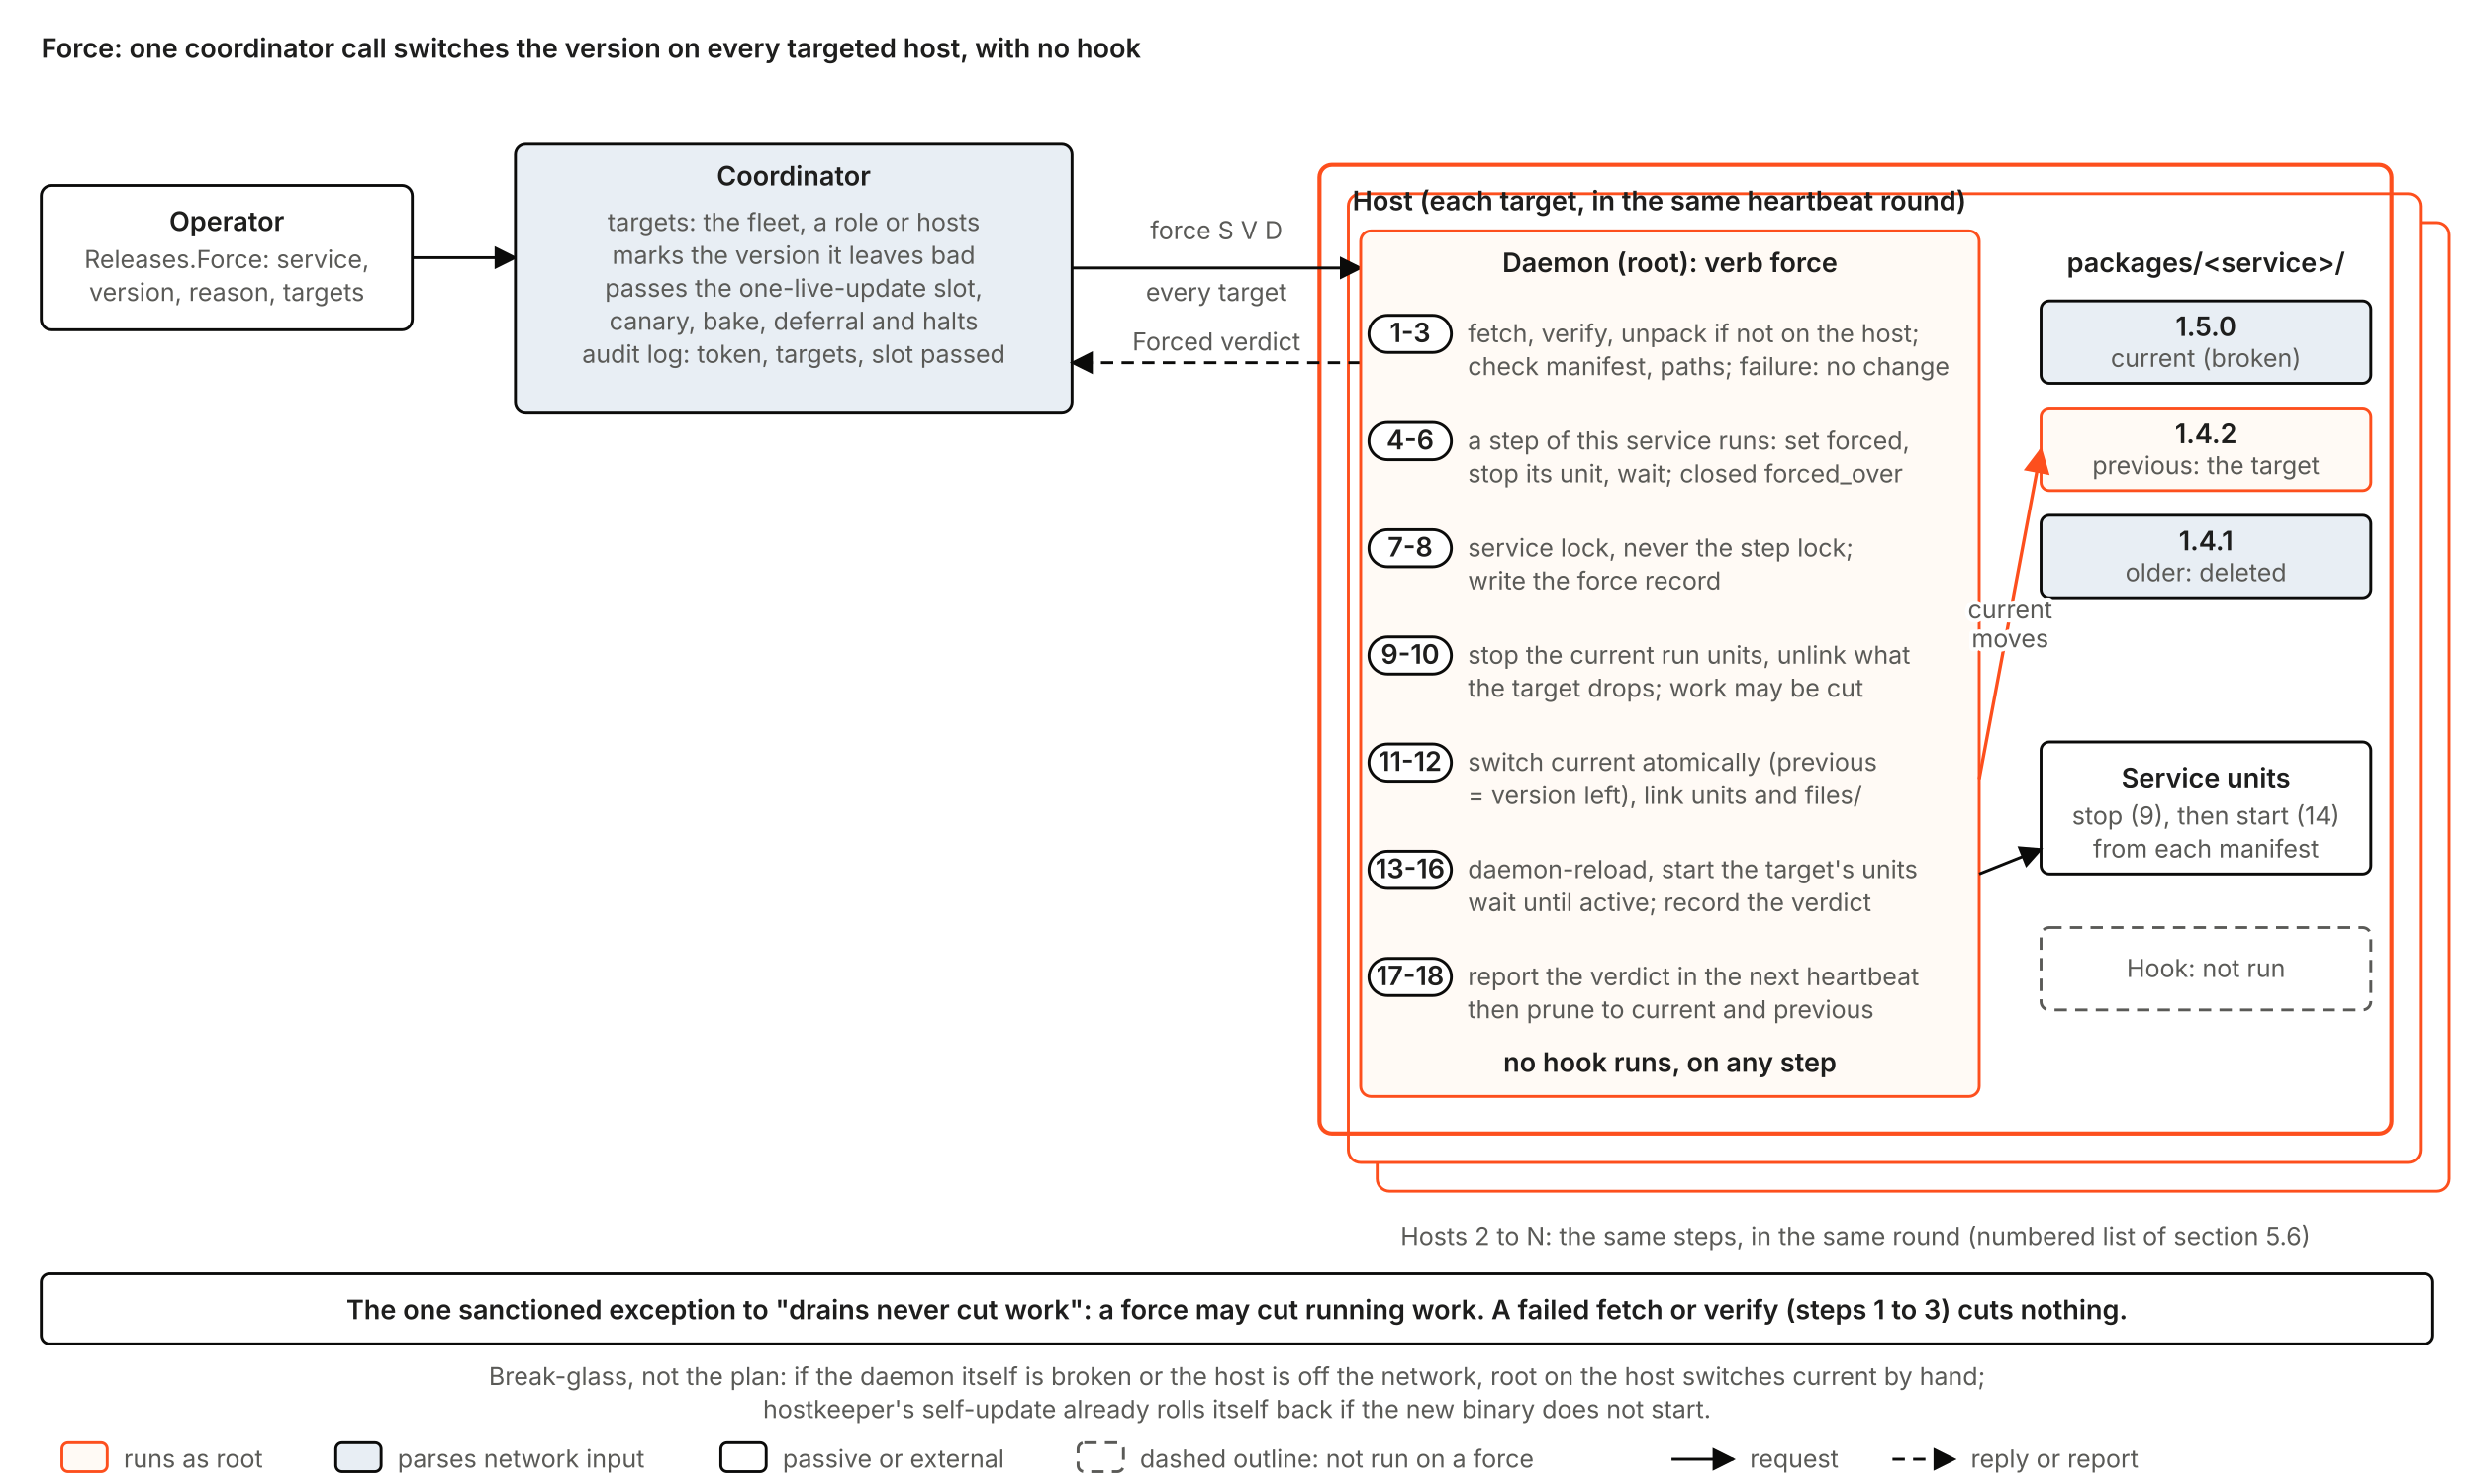
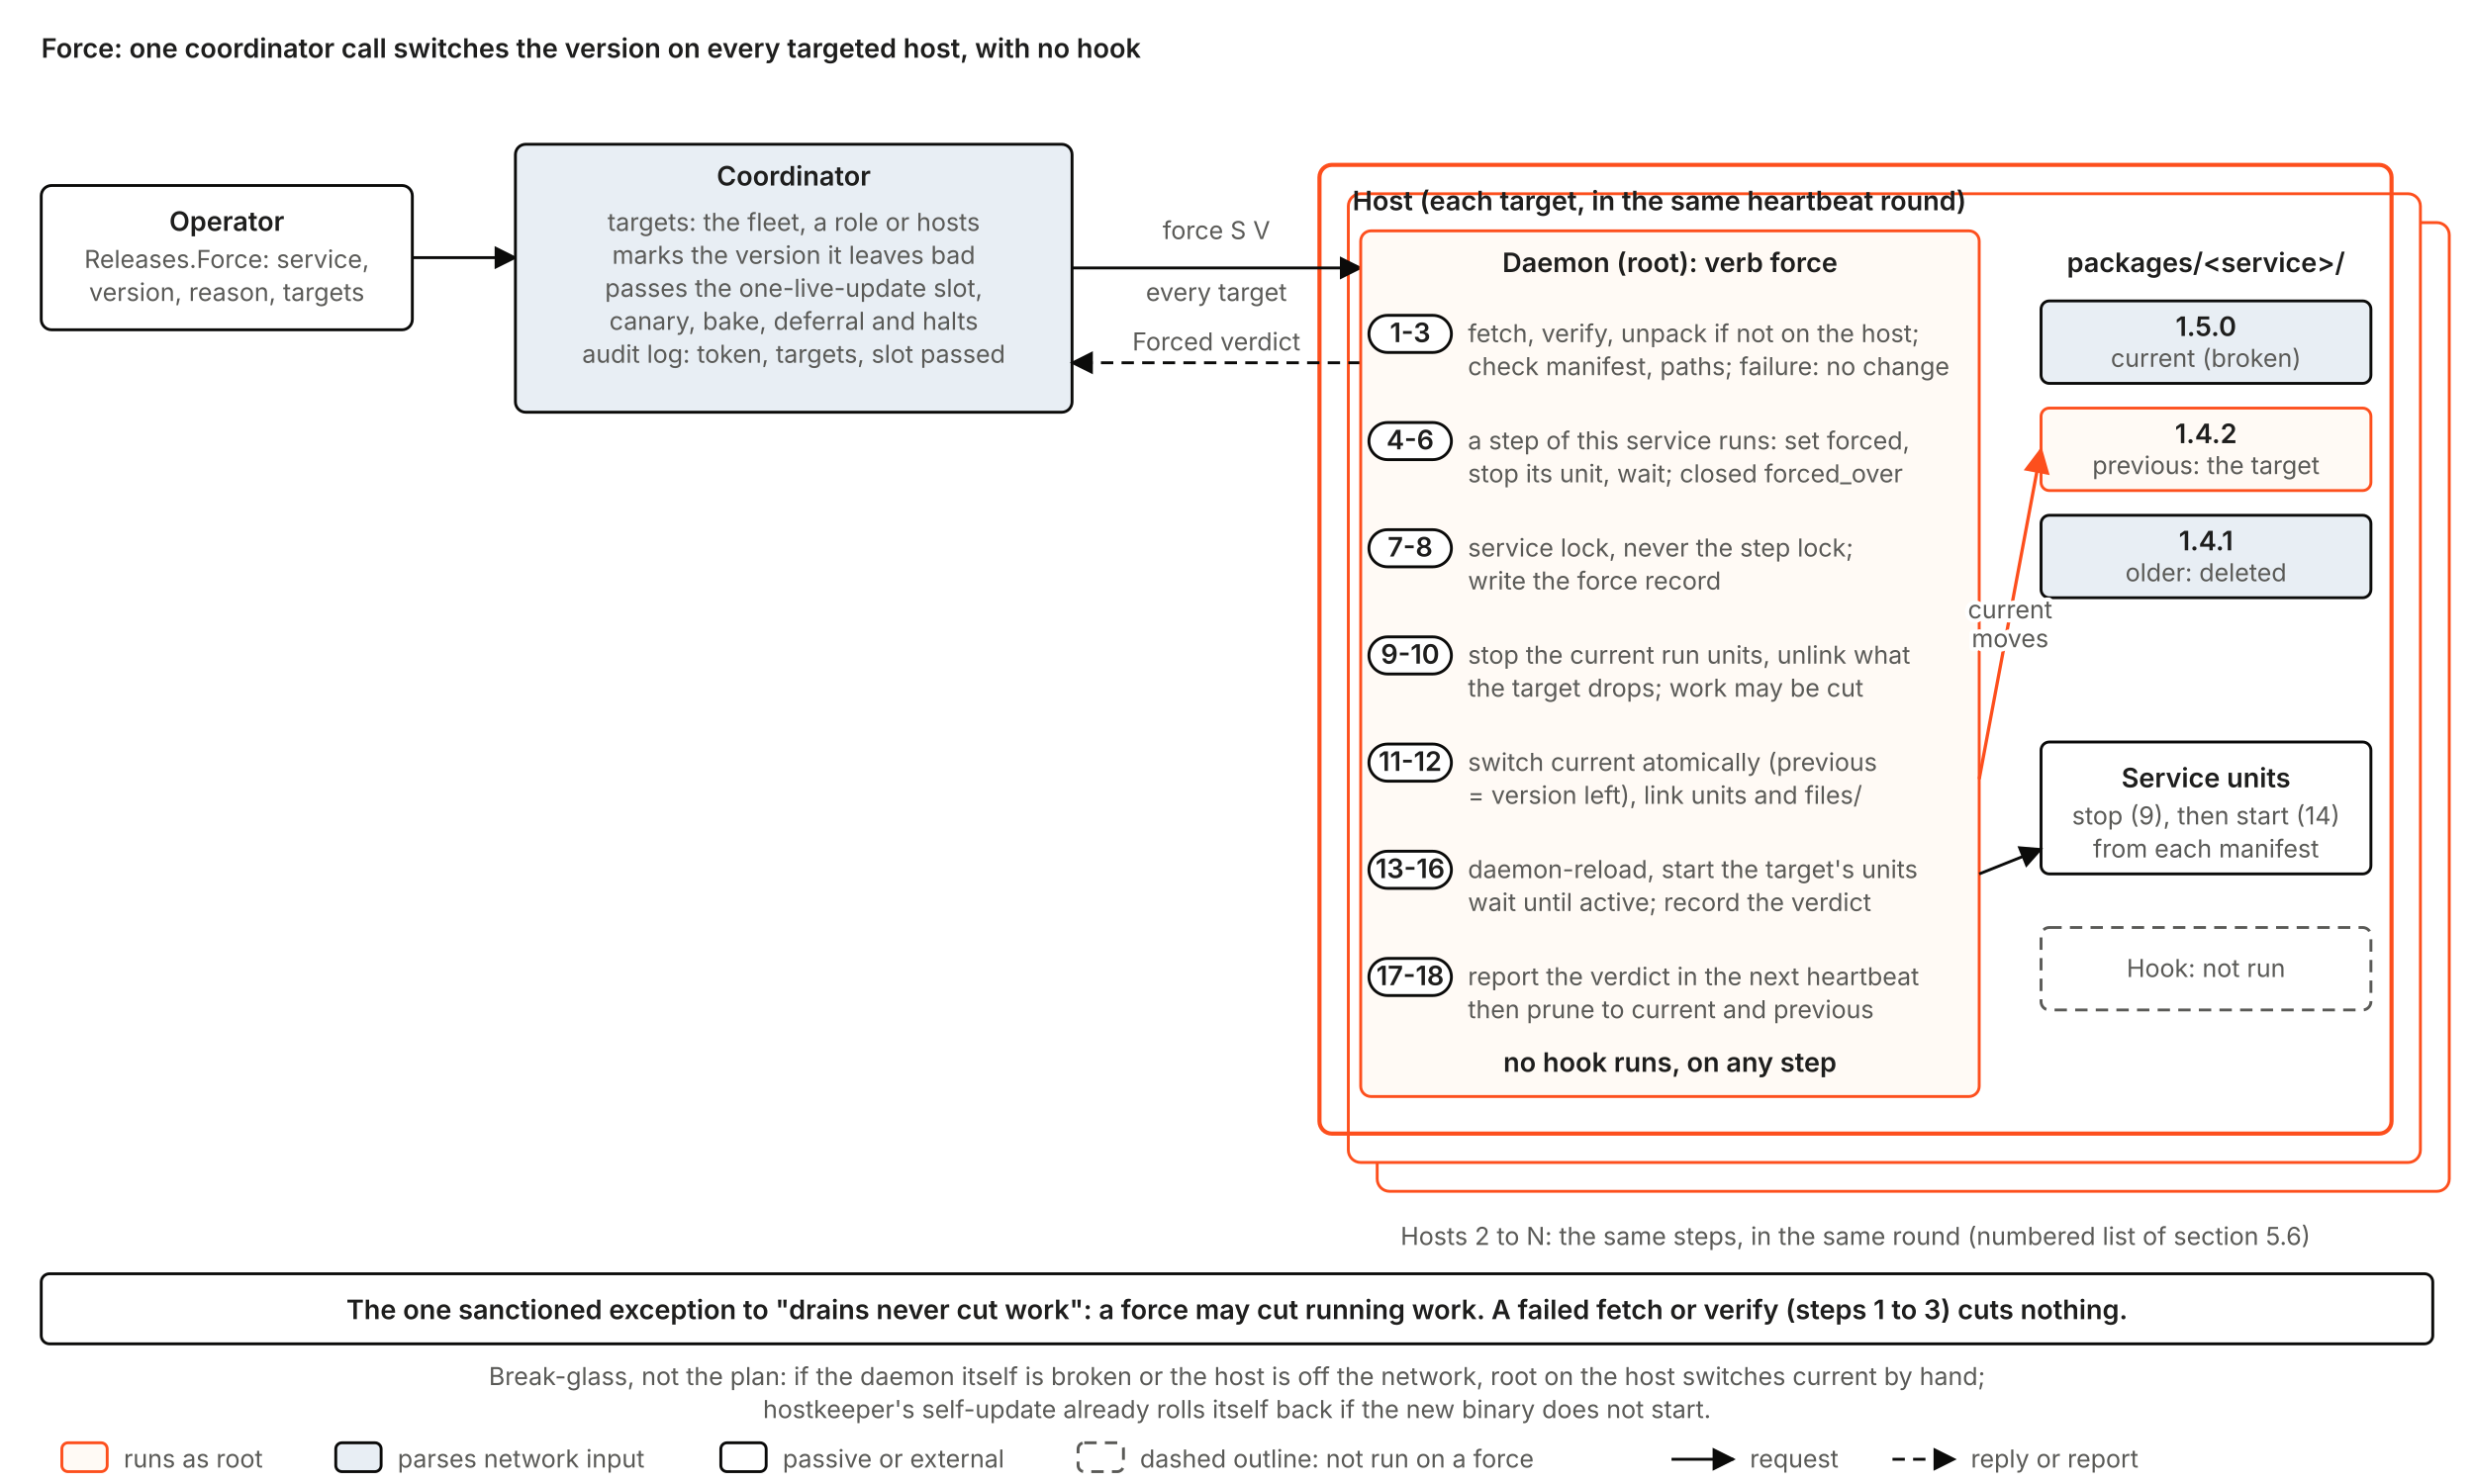
<svg xmlns="http://www.w3.org/2000/svg" viewBox="0 0 1200 720" width="1200" height="720" role="img" aria-label="Force across the fleet: the operator's Releases.Force reaches the coordinator, which orders every targeted host at once; on each host the daemon fetches and verifies if needed, stops the units, switches current, links, starts the units and reports, with no hook.">
  <defs>
    <marker id="force-fleet-wide-ak" viewBox="0 0 10 10" refX="9" refY="5" markerWidth="8" markerHeight="8" orient="auto-start-reverse">
      <path d="M0,0 L10,5 L0,10 z" fill="#0B0B0A" />
    </marker>
    <marker id="force-fleet-wide-ao" viewBox="0 0 10 10" refX="9" refY="5" markerWidth="8" markerHeight="8" orient="auto-start-reverse">
      <path d="M0,0 L10,5 L0,10 z" fill="#FD4F1D" />
    </marker>
  </defs>
  <style>
.box{fill:#FFFFFF;stroke:#0B0B0A;stroke-width:1.4}
.box-b{fill:#E8EEF4;stroke:#0B0B0A;stroke-width:1.4}
.box-o{fill:#FFFAF5;stroke:#FD4F1D;stroke-width:1.4}
.box-t{fill:none;stroke:#FD4F1D;stroke-width:2}
.box-p{fill:none;stroke:#5A5A57;stroke-width:1.4;stroke-dasharray:6 4}
.dash{stroke-dasharray:6 4}
.tb{stroke:#FD4F1D;fill:none;stroke-width:2.2;stroke-dasharray:8 5}
.ln{stroke:#0B0B0A;fill:none;stroke-width:1.4}
.ln-d{stroke:#0B0B0A;fill:none;stroke-width:1.4;stroke-dasharray:6 4}
.ln-o{stroke:#FD4F1D;fill:none;stroke-width:1.6}
.ln-od{stroke:#FD4F1D;fill:none;stroke-width:1.6;stroke-dasharray:6 4}
.life{stroke:#5A5A57;stroke-width:1;stroke-dasharray:2 4}
text{fill:#1E1E1D;font-family:system-ui,-apple-system,'Segoe UI',sans-serif;font-size:13px}
.b{font-weight:600}
.t-m{fill:#5A5A57;font-size:12px}
.lbl{paint-order:stroke;stroke:#FFFFFF;stroke-width:4px;stroke-linejoin:round}
</style>
  <rect x="0" y="0" width="1200" height="720" fill="#FFFFFF" />
  <text x="20" y="28" class="b" font-size="16" text-anchor="start">Force: one coordinator call switches the version on every targeted host, with no hook</text>
  <rect x="668" y="108" width="520" height="470" rx="6" class="box" style="stroke:#FD4F1D;stroke-width:1.4" />
  <rect x="654" y="94" width="520" height="470" rx="6" class="box" style="stroke:#FD4F1D;stroke-width:1.4" />
  <rect x="640" y="80" width="520" height="470" rx="6" fill="#FFFFFF" class="box-t" />
  <text x="656" y="102" class="b" text-anchor="start">Host (each target, in the same heartbeat round)</text>
  <rect x="20" y="90" width="180" height="70" rx="5" class="box" />
  <text x="110" y="112" class="b" text-anchor="middle">Operator</text>
  <text x="110" y="130" class="t-m" text-anchor="middle">Releases.Force: service,</text>
  <text x="110" y="146" class="t-m" text-anchor="middle">version, reason, targets</text>
  <path d="M200,125 L250,125" class="ln" marker-end="url(#force-fleet-wide-ak)" />
  <rect x="250" y="70" width="270" height="130" rx="5" class="box-b" />
  <text x="385" y="90" class="b" text-anchor="middle">Coordinator</text>
  <text x="385" y="112" class="t-m" text-anchor="middle">targets: the fleet, a role or hosts</text>
  <text x="385" y="128" class="t-m" text-anchor="middle">marks the version it leaves bad</text>
  <text x="385" y="144" class="t-m" text-anchor="middle">passes the one-live-update slot,</text>
  <text x="385" y="160" class="t-m" text-anchor="middle">canary, bake, deferral and halts</text>
  <text x="385" y="176" class="t-m" text-anchor="middle">audit log: token, targets, slot passed</text>
  <path d="M520,130 L660,130" class="ln" marker-end="url(#force-fleet-wide-ak)" />
-   <text x="590" y="116" class="t-m lbl" text-anchor="middle">force S V D</text>
+   <text x="590" y="116" class="t-m lbl" text-anchor="middle">force S V</text>
  <text x="590" y="146" class="t-m lbl" text-anchor="middle">every target</text>
  <path d="M660,176 L520,176" class="ln-d" marker-end="url(#force-fleet-wide-ak)" />
  <text x="590" y="170" class="t-m lbl" text-anchor="middle">Forced verdict</text>
  <rect x="660" y="112" width="300" height="420" rx="5" class="box-o" />
  <text x="810" y="132" class="b" text-anchor="middle">Daemon (root): verb force</text>
  <rect x="664" y="153" width="40" height="18" rx="9" fill="#FFFFFF" stroke="#0B0B0A" stroke-width="1.4" />
  <text x="684" y="166" class="b" font-size="11" text-anchor="middle">1-3</text>
  <text x="712" y="166" class="t-m" text-anchor="start">fetch, verify, unpack if not on the host;</text>
  <text x="712" y="182" class="t-m" text-anchor="start">check manifest, paths; failure: no change</text>
  <rect x="664" y="205" width="40" height="18" rx="9" fill="#FFFFFF" stroke="#0B0B0A" stroke-width="1.4" />
  <text x="684" y="218" class="b" font-size="11" text-anchor="middle">4-6</text>
  <text x="712" y="218" class="t-m" text-anchor="start">a step of this service runs: set forced,</text>
  <text x="712" y="234" class="t-m" text-anchor="start">stop its unit, wait; closed forced_over</text>
  <rect x="664" y="257" width="40" height="18" rx="9" fill="#FFFFFF" stroke="#0B0B0A" stroke-width="1.4" />
  <text x="684" y="270" class="b" font-size="11" text-anchor="middle">7-8</text>
  <text x="712" y="270" class="t-m" text-anchor="start">service lock, never the step lock;</text>
  <text x="712" y="286" class="t-m" text-anchor="start">write the force record</text>
  <rect x="664" y="309" width="40" height="18" rx="9" fill="#FFFFFF" stroke="#0B0B0A" stroke-width="1.4" />
  <text x="684" y="322" class="b" font-size="11" text-anchor="middle">9-10</text>
  <text x="712" y="322" class="t-m" text-anchor="start">stop the current run units, unlink what</text>
  <text x="712" y="338" class="t-m" text-anchor="start">the target drops; work may be cut</text>
  <rect x="664" y="361" width="40" height="18" rx="9" fill="#FFFFFF" stroke="#0B0B0A" stroke-width="1.4" />
  <text x="684" y="374" class="b" font-size="11" text-anchor="middle">11-12</text>
  <text x="712" y="374" class="t-m" text-anchor="start">switch current atomically (previous</text>
  <text x="712" y="390" class="t-m" text-anchor="start">= version left), link units and files/</text>
  <rect x="664" y="413" width="40" height="18" rx="9" fill="#FFFFFF" stroke="#0B0B0A" stroke-width="1.4" />
  <text x="684" y="426" class="b" font-size="11" text-anchor="middle">13-16</text>
  <text x="712" y="426" class="t-m" text-anchor="start">daemon-reload, start the target's units</text>
  <text x="712" y="442" class="t-m" text-anchor="start">wait until active; record the verdict</text>
  <rect x="664" y="465" width="40" height="18" rx="9" fill="#FFFFFF" stroke="#0B0B0A" stroke-width="1.4" />
  <text x="684" y="478" class="b" font-size="11" text-anchor="middle">17-18</text>
  <text x="712" y="478" class="t-m" text-anchor="start">report the verdict in the next heartbeat</text>
  <text x="712" y="494" class="t-m" text-anchor="start">then prune to current and previous</text>
  <text x="810" y="520" class="b" text-anchor="middle">no hook runs, on any step</text>
  <text x="1070" y="132" class="b" text-anchor="middle">packages/&lt;service&gt;/</text>
  <rect x="990" y="146" width="160" height="40" rx="4" class="box-b" />
  <text x="1070" y="163" class="b" text-anchor="middle">1.5.0</text>
  <text x="1070" y="178" class="t-m" text-anchor="middle">current (broken)</text>
  <rect x="990" y="198" width="160" height="40" rx="4" class="box-o" />
  <text x="1070" y="215" class="b" text-anchor="middle">1.4.2</text>
  <text x="1070" y="230" class="t-m" text-anchor="middle">previous: the target</text>
  <rect x="990" y="250" width="160" height="40" rx="4" class="box-b" />
  <text x="1070" y="267" class="b" text-anchor="middle">1.4.1</text>
  <text x="1070" y="282" class="t-m" text-anchor="middle">older: deleted</text>
  <path d="M960,378 L990,218" class="ln-o" marker-end="url(#force-fleet-wide-ao)" />
  <text x="975" y="300" class="t-m lbl" text-anchor="middle">current</text>
  <text x="975" y="314" class="t-m lbl" text-anchor="middle">moves</text>
  <rect x="990" y="360" width="160" height="64" rx="4" class="box" />
  <text x="1070" y="382" class="b" text-anchor="middle">Service units</text>
  <text x="1070" y="400" class="t-m" text-anchor="middle">stop (9), then start (14)</text>
  <text x="1070" y="416" class="t-m" text-anchor="middle">from each manifest</text>
  <path d="M960,424 L990,412" class="ln" marker-end="url(#force-fleet-wide-ak)" />
  <rect x="990" y="450" width="160" height="40" rx="4" class="box-p" />
  <text x="1070" y="474" class="t-m" text-anchor="middle">Hook: not run</text>
  <text x="900" y="604" class="t-m" text-anchor="middle">Hosts 2 to N: the same steps, in the same round (numbered list of section 5.6)</text>
  <rect x="20" y="618" width="1160" height="34" rx="4" class="box" />
  <text x="600" y="640" class="b" text-anchor="middle">The one sanctioned exception to "drains never cut work": a force may cut running work. A failed fetch or verify (steps 1 to 3) cuts nothing.</text>
  <text x="600" y="672" class="t-m" text-anchor="middle">Break-glass, not the plan: if the daemon itself is broken or the host is off the network, root on the host switches current by hand;</text>
  <text x="600" y="688" class="t-m" text-anchor="middle">hostkeeper's self-update already rolls itself back if the new binary does not start.</text>
  <rect x="30" y="700" width="22" height="14" rx="3" class="box-o" />
  <text x="60" y="712" class="t-m" text-anchor="start">runs as root</text>
  <rect x="162.862" y="700" width="22" height="14" rx="3" class="box-b" />
  <text x="192.862" y="712" class="t-m" text-anchor="start">parses network input</text>
  <rect x="349.631" y="700" width="22" height="14" rx="3" class="box" />
  <text x="379.631" y="712" class="t-m" text-anchor="start">passive or external</text>
  <rect x="522.923" y="700" width="22" height="14" rx="3" class="box-p" />
  <text x="552.923" y="712" class="t-m" text-anchor="start">dashed outline: not run on a force</text>
  <path d="M810.769,708 L840.769,708" class="ln" marker-end="url(#force-fleet-wide-ak)" />
  <text x="848.769" y="712" class="t-m" text-anchor="start">request</text>
  <path d="M917.938,708 L947.938,708" class="ln-d" marker-end="url(#force-fleet-wide-ak)" />
  <text x="955.938" y="712" class="t-m" text-anchor="start">reply or report</text>
</svg>
